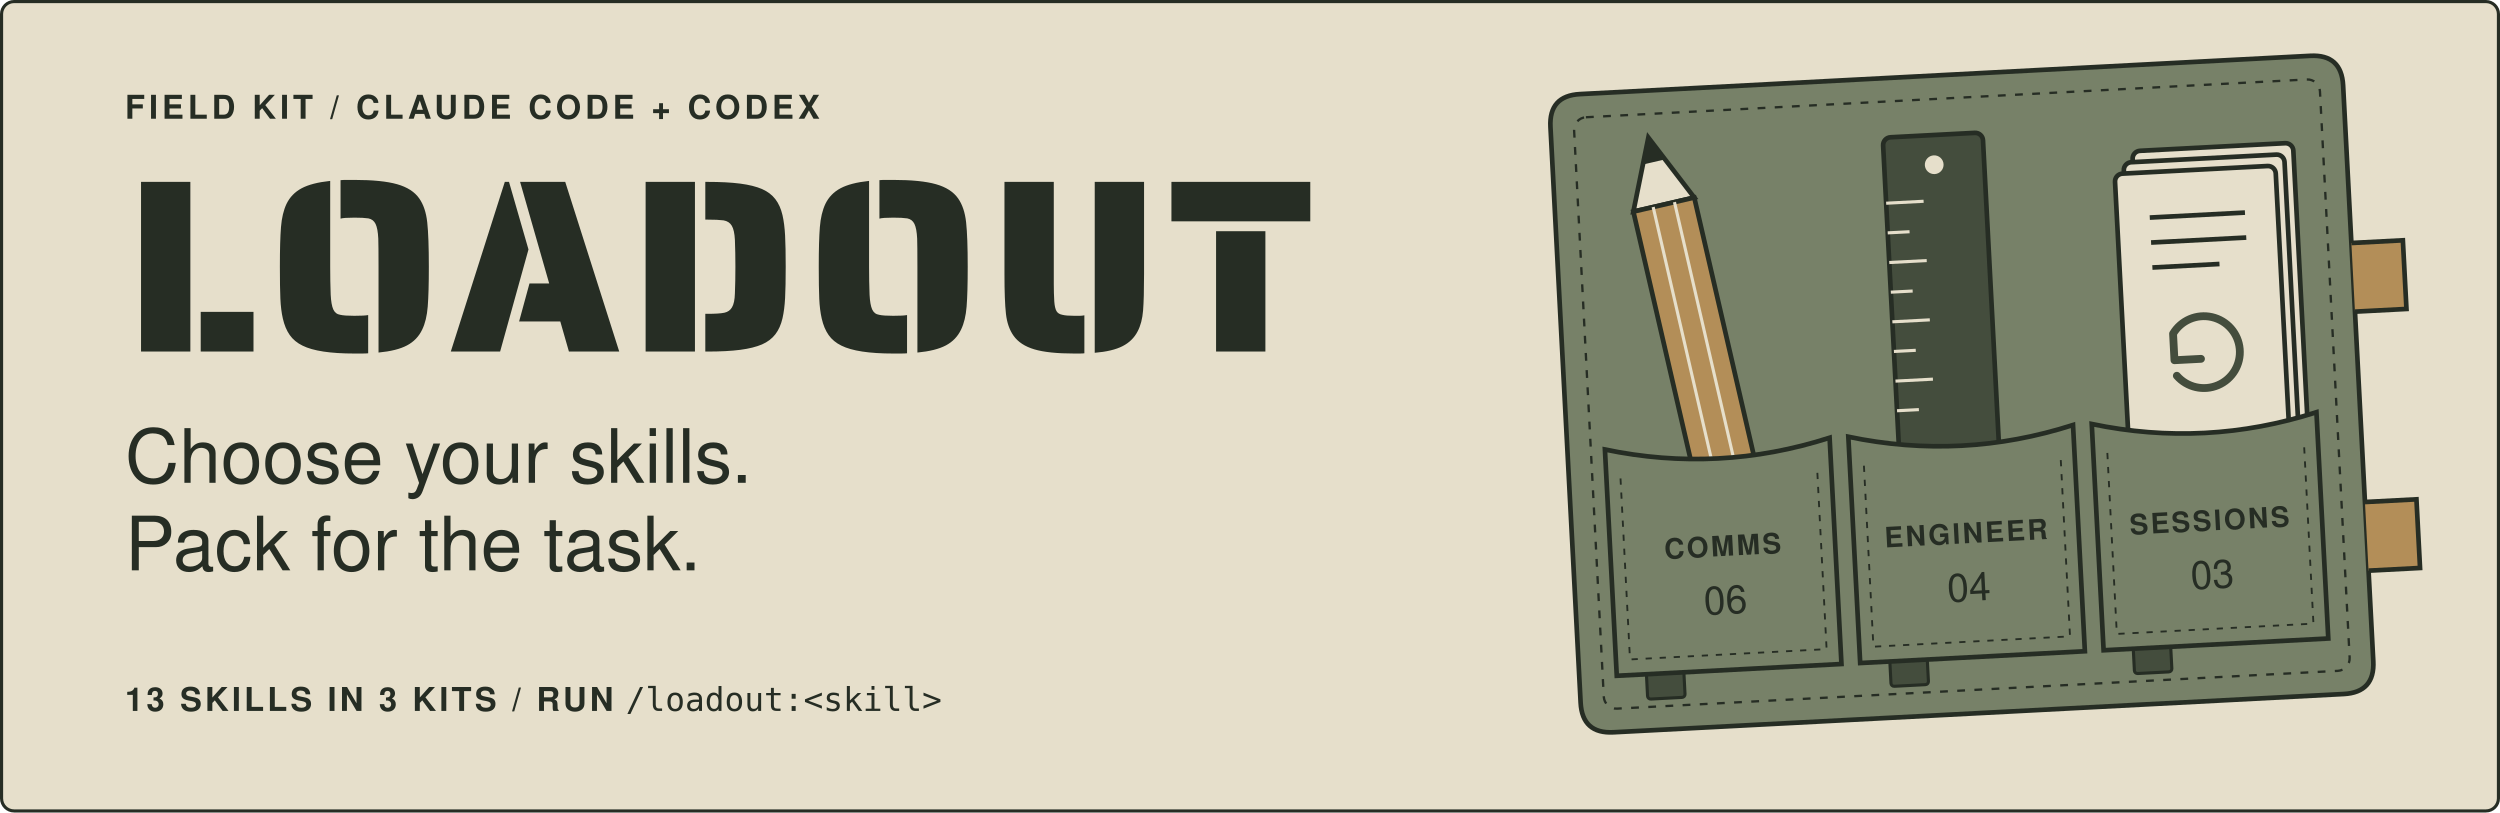
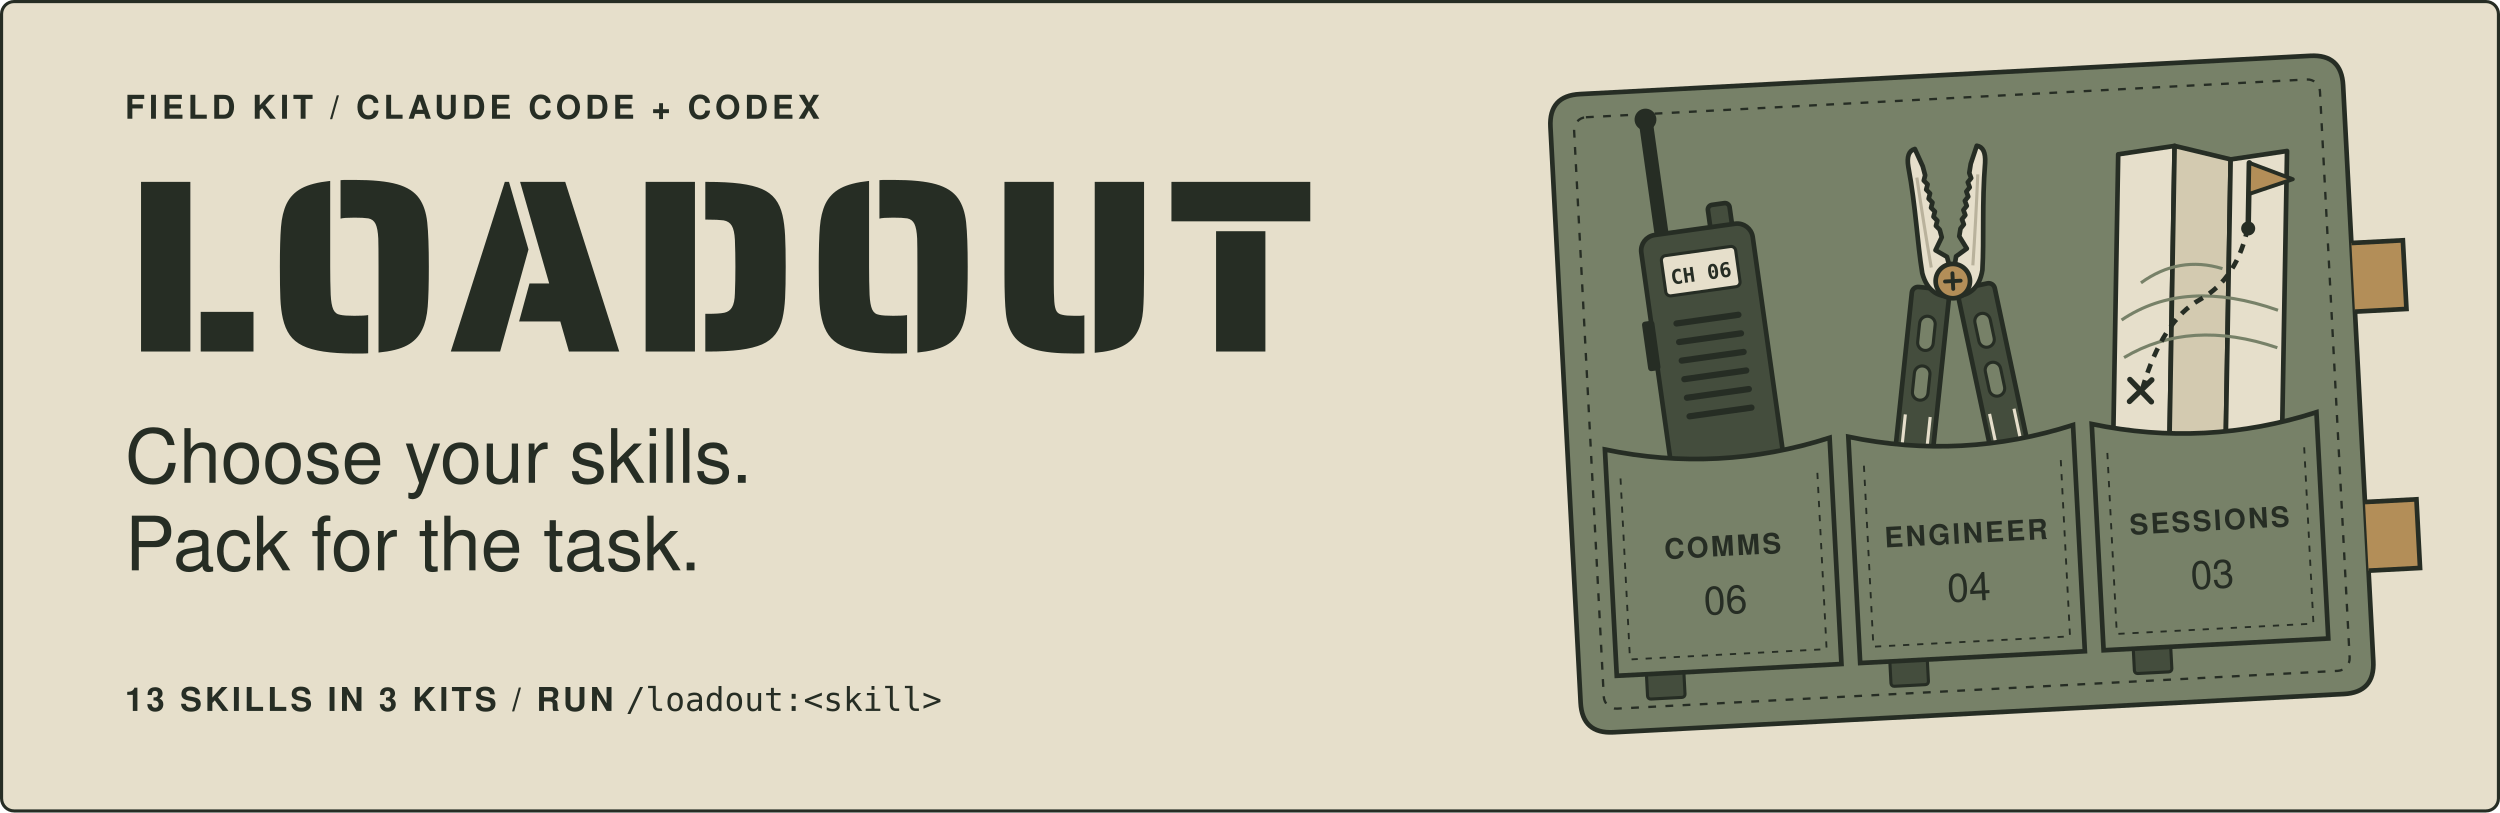
<svg xmlns="http://www.w3.org/2000/svg" viewBox="0 0 1600 520" width="1600" height="520" role="img" aria-label="Loadout: 13 agent skills in three field kits for Claude Code and Codex">
  <rect x="1" y="1" width="1598" height="518" rx="8" fill="#E6DFCB" stroke="#262D24" stroke-width="2" />
  <g fill="#262D24" font-family="'Helvetica Neue', Helvetica, 'Segoe UI', sans-serif">
    <text x="80" y="76" font-size="21" font-weight="600" letter-spacing="2.5">FIELD KIT / CLAUDE CODE + CODEX</text>
    <g transform="translate(80 225) scale(0.1578401)">
      <path d="M65.0 -688.0H265.0V0.0H65.0ZM307.0 -161.0H521.0V0.0H307.0ZM1028.0 -344.0Q1028.0 -431.0 1027.0 -458.0Q1025.0 -499.0 1016.0 -517.5Q1007.0 -536.0 987.0 -540.0Q967.0 -543.0 930.0 -543.0Q887.0 -543.0 874.0 -539.0V-695.0Q883.0 -696.0 901.0 -696.0H930.0Q1042.0 -696.0 1103.5 -678.5Q1165.0 -661.0 1193.0 -621.0Q1219.0 -584.0 1225.5 -524.0Q1232.0 -464.0 1232.0 -344.0Q1232.0 -239.0 1227.5 -182.5Q1223.0 -126.0 1205.0 -89.0Q1185.0 -47.0 1143.5 -25.0Q1102.0 -3.0 1028.0 4.0ZM720.0 -24.0Q687.0 -40.0 668.0 -67.0Q649.0 -94.0 640.0 -134.0Q632.0 -169.0 630.0 -214.5Q628.0 -260.0 628.0 -344.0Q628.0 -449.0 632.5 -505.0Q637.0 -561.0 655.0 -599.0Q675.0 -640.0 716.0 -662.0Q757.0 -684.0 832.0 -692.0V-344.0Q832.0 -285.0 834.0 -231.0Q836.0 -190.0 844.5 -171.0Q853.0 -152.0 873.0 -149.0Q890.0 -145.0 930.0 -145.0Q971.0 -145.0 986.0 -148.0V7.0Q977.0 8.0 959.0 8.0H930.0Q784.0 8.0 720.0 -24.0ZM1540.0 -688.0H1557.0L1636.0 -414.0L1521.0 0.0H1321.0ZM1765.0 -122.0H1598.0L1640.0 -276.0H1720.0L1602.0 -688.0H1785.0L2004.0 0.0H1800.0ZM2111.0 -688.0H2311.0V0.0H2111.0ZM2353.0 -153.0H2361.0Q2410.0 -153.0 2430.5 -157.5Q2451.0 -162.0 2461.0 -179.0Q2472.0 -197.0 2473.0 -236.0Q2475.0 -286.0 2475.0 -344.0Q2475.0 -401.0 2473.0 -453.0Q2471.0 -492.0 2460.5 -510.0Q2450.0 -528.0 2427.0 -532.0Q2404.0 -535.0 2361.0 -535.0H2353.0V-688.0H2361.0Q2441.0 -688.0 2494.5 -681.0Q2548.0 -674.0 2583.0 -659.0Q2617.0 -644.0 2637.0 -618.0Q2657.0 -592.0 2666.0 -553.0Q2674.0 -518.0 2676.5 -470.5Q2679.0 -423.0 2679.0 -344.0Q2679.0 -264.0 2676.5 -217.0Q2674.0 -170.0 2666.0 -135.0Q2657.0 -96.0 2637.0 -70.0Q2617.0 -44.0 2583.0 -29.0Q2548.0 -14.0 2494.5 -7.0Q2441.0 0.0 2361.0 0.0H2353.0ZM3213.0 -344.0Q3213.0 -431.0 3212.0 -458.0Q3210.0 -499.0 3201.0 -517.5Q3192.0 -536.0 3172.0 -540.0Q3152.0 -543.0 3115.0 -543.0Q3072.0 -543.0 3059.0 -539.0V-695.0Q3068.0 -696.0 3086.0 -696.0H3115.0Q3227.0 -696.0 3288.5 -678.5Q3350.0 -661.0 3378.0 -621.0Q3404.0 -584.0 3410.5 -524.0Q3417.0 -464.0 3417.0 -344.0Q3417.0 -239.0 3412.5 -182.5Q3408.0 -126.0 3390.0 -89.0Q3370.0 -47.0 3328.5 -25.0Q3287.0 -3.0 3213.0 4.0ZM2905.0 -24.0Q2872.0 -40.0 2853.0 -67.0Q2834.0 -94.0 2825.0 -134.0Q2817.0 -169.0 2815.0 -214.5Q2813.0 -260.0 2813.0 -344.0Q2813.0 -449.0 2817.5 -505.0Q2822.0 -561.0 2840.0 -599.0Q2860.0 -640.0 2901.0 -662.0Q2942.0 -684.0 3017.0 -692.0V-344.0Q3017.0 -285.0 3019.0 -231.0Q3021.0 -190.0 3029.5 -171.0Q3038.0 -152.0 3058.0 -149.0Q3075.0 -145.0 3115.0 -145.0Q3156.0 -145.0 3171.0 -148.0V7.0Q3162.0 8.0 3144.0 8.0H3115.0Q2969.0 8.0 2905.0 -24.0ZM3603.0 -64.0Q3578.0 -99.0 3572.0 -153.0Q3566.0 -207.0 3566.0 -314.0V-688.0H3766.0V-274.0Q3766.0 -237.0 3768.0 -203.0Q3770.0 -176.0 3777.0 -164.0Q3784.0 -152.0 3801.0 -149.0Q3816.0 -145.0 3849.0 -145.0H3872.0Q3880.0 -145.0 3890.0 -147.0V7.0Q3883.0 8.0 3870.0 8.0H3849.0Q3744.0 8.0 3687.0 -9.0Q3630.0 -26.0 3603.0 -64.0ZM3932.0 -688.0H4132.0V-314.0Q4132.0 -216.0 4128.0 -166.0Q4124.0 -116.0 4106.0 -82.0Q4086.0 -43.0 4045.0 -22.0Q4004.0 -1.0 3932.0 5.0ZM4243.0 -688.0H4806.0V-528.0H4243.0ZM4424.0 -488.0H4624.0V0.0H4424.0Z" />
    </g>
    <text x="80" y="309" font-size="48" font-weight="500">Choose your skills.</text>
    <text x="80" y="365" font-size="48" font-weight="500">Pack for the task.</text>
    <text x="80" y="455" font-size="21" font-weight="600" letter-spacing="2">13 SKILLS IN 3 KITS / RUN <tspan font-family="Menlo, Consolas, 'DejaVu Sans Mono', monospace" font-weight="500" letter-spacing="0">/loadout:&lt;skill&gt;</tspan>
    </text>
  </g>
  <g transform="rotate(-3 1250 260)">
    <path d="M1026 73 H1482 M1026 94 H1482" stroke="#444D3D" stroke-width="9" />
    <path d="M1002 68 Q1002 48 1022 48 H1490 Q1510 48 1510 68 V437 Q1510 457 1490 457 H1022 Q1002 457 1002 437 Z" fill="#778168" stroke="#262D24" stroke-width="3" />
    <rect x="1017" y="63" width="478" height="379" rx="8" fill="none" stroke="#262D24" stroke-width="1.5" stroke-dasharray="5 6" />
    <path d="M1510 169 H1543 V213 H1510 M1510 335 H1543 V379 H1510" fill="#B38E58" stroke="#262D24" stroke-width="3" />
-     <g transform="rotate(-10 1088 213)">
-       <path d="M1068 120 L1088 76 L1108 120 Z" fill="#E6DFCB" stroke="#262D24" stroke-width="3" />
-       <path d="M1081 92 L1088 76 L1095 92 Z" fill="#262D24" />
-       <rect x="1068" y="120" width="40" height="219" fill="#B38E58" stroke="#262D24" stroke-width="3" />
-       <path d="M1081 120 V339 M1095 120 V339" stroke="#E6DFCB" stroke-width="2" />
+     <g transform="rotate(-5 1098 220)">
+       <rect x="1072" y="64" width="9" height="84" rx="4.5" fill="#262D24" />
+       <circle cx="1076.5" cy="64" r="7" fill="#262D24" />
+       <rect x="1108" y="124" width="14" height="18" rx="3" fill="#444D3D" stroke="#262D24" stroke-width="3" />
+       <rect x="1062" y="138" width="72" height="170" rx="10" fill="#444D3D" stroke="#262D24" stroke-width="3" />
+       <rect x="1056" y="192" width="8" height="32" rx="2" fill="#262D24" />
+       <rect x="1074" y="152" width="48" height="26" rx="3" fill="#E6DFCB" stroke="#262D24" stroke-width="2" />
+       <text x="1098" y="171" font-size="13" font-weight="700" text-anchor="middle" fill="#262D24" font-family="Menlo, Consolas, monospace">CH 06</text>
+       <path d="M1078 196 H1118 M1078 208 H1118 M1078 220 H1118 M1078 232 H1118 M1078 244 H1118 M1078 256 H1118" stroke="#262D24" stroke-width="4" stroke-linecap="round" />
    </g>
-     <rect x="1214" y="86" width="64" height="254" rx="5" fill="#444D3D" stroke="#262D24" stroke-width="3" />
-     <circle cx="1246" cy="105" r="6" fill="#E6DFCB" />
-     <path d="M1214 128 h24" stroke="#E6DFCB" stroke-width="2" />
-     <path d="M1214 147 h14" stroke="#E6DFCB" stroke-width="2" />
-     <path d="M1214 166 h24" stroke="#E6DFCB" stroke-width="2" />
-     <path d="M1214 185 h14" stroke="#E6DFCB" stroke-width="2" />
-     <path d="M1214 204 h24" stroke="#E6DFCB" stroke-width="2" />
-     <path d="M1214 223 h14" stroke="#E6DFCB" stroke-width="2" />
-     <path d="M1214 242 h24" stroke="#E6DFCB" stroke-width="2" />
-     <path d="M1214 261 h14" stroke="#E6DFCB" stroke-width="2" />
-     <rect x="1373" y="103" width="103" height="208" rx="5" fill="#E6DFCB" stroke="#262D24" stroke-width="3" />
-     <rect x="1367" y="110" width="103" height="208" rx="5" fill="#E6DFCB" stroke="#262D24" stroke-width="3" />
-     <rect x="1361" y="117" width="103" height="208" rx="5" fill="#E6DFCB" stroke="#262D24" stroke-width="3" />
-     <path d="M1382 146 H1443 M1382 162 H1443 M1382 178 H1425" stroke="#262D24" stroke-width="3" />
-     <path d="M1393 221 A23 23 0 1 1 1394 248 M1393 221 V238 H1410" fill="none" stroke="#444D3D" stroke-width="5" stroke-linecap="round" stroke-linejoin="round" />
+     <g transform="rotate(9 1254 178)">
+       <rect x="1229" y="186" width="24" height="150" rx="4" fill="#444D3D" stroke="#262D24" stroke-width="3" />
+       <rect x="1236" y="204" width="10" height="22" rx="5" fill="#778168" stroke="#262D24" stroke-width="2" />
+       <rect x="1236" y="236" width="10" height="22" rx="5" fill="#778168" stroke="#262D24" stroke-width="2" />
+       <path d="M1233 268 V330 M1249 268 V330" stroke="#E6DFCB" stroke-width="2" />
+     </g>
+     <g transform="rotate(-9 1254 178)">
+       <rect x="1255" y="186" width="24" height="150" rx="4" fill="#444D3D" stroke="#262D24" stroke-width="3" />
+       <rect x="1262" y="204" width="10" height="22" rx="5" fill="#778168" stroke="#262D24" stroke-width="2" />
+       <rect x="1262" y="236" width="10" height="22" rx="5" fill="#778168" stroke="#262D24" stroke-width="2" />
+       <path d="M1259 268 V330 M1275 268 V330" stroke="#E6DFCB" stroke-width="2" />
+     </g>
+     <path d="M1254 190 L1254 164 L1248 158 L1254 151 L1254 146 L1252.3 143 L1254 140 L1252.3 137 L1254 134 L1252.3 131 L1254 128 L1252.3 125 L1254 122 L1252.3 119 L1254 116 L1252.3 113 L1254 110 L1254 104 L1252 92 Q1246 92 1245 102 C1243 128 1238 150 1236 170 Q1236 188 1254 190 Z" fill="#E6DFCB" stroke="#262D24" stroke-width="3" stroke-linejoin="round" transform="rotate(-12 1254 178)" />
+     <path d="M1254 190 L1254 164 L1248 158 L1254 151 L1254 146 L1252.3 143 L1254 140 L1252.3 137 L1254 134 L1252.3 131 L1254 128 L1252.3 125 L1254 122 L1252.3 119 L1254 116 L1252.3 113 L1254 110 L1254 104 L1252 92 Q1246 92 1245 102 C1243 128 1238 150 1236 170 Q1236 188 1254 190 Z" fill="#E6DFCB" stroke="#262D24" stroke-width="3" stroke-linejoin="round" transform="rotate(12 1254 178) translate(2508 0) scale(-1 1)" />
+     <path d="M1248.5 110 Q1245 140 1242.5 168" fill="none" stroke="#B9B29C" stroke-width="2" transform="rotate(-12 1254 178)" />
+     <path d="M1248.5 110 Q1245 140 1242.5 168" fill="none" stroke="#B9B29C" stroke-width="2" transform="rotate(12 1254 178) translate(2508 0) scale(-1 1)" />
+     <circle cx="1254" cy="180" r="11" fill="#B38E58" stroke="#262D24" stroke-width="3" />
+     <path d="M1249 180 H1259 M1254 175 V185" stroke="#262D24" stroke-width="2.5" stroke-linecap="round" />
+     <g transform="rotate(4 1410 220)">
+       <path d="M1356 108 L1392 102 V300 H1356 Z" fill="#E6DFCB" stroke="#262D24" stroke-width="3" stroke-linejoin="round" />
+       <path d="M1392 102 L1428 110 V300 H1392 Z" fill="#D3CAB0" stroke="#262D24" stroke-width="3" stroke-linejoin="round" />
+       <path d="M1428 110 L1464 104 V300 H1428 Z" fill="#E6DFCB" stroke="#262D24" stroke-width="3" stroke-linejoin="round" />
+       <path d="M1360 214 Q1400 186 1460 206 M1362 238 Q1404 212 1460 230 M1372 190 Q1396 172 1424 180" fill="none" stroke="#778168" stroke-width="2" />
+       <path d="M1374 258 Q1386 214 1410 200 T1440 152" fill="none" stroke="#262D24" stroke-width="3" stroke-dasharray="6 5" />
+       <path d="M1366 252 l14 14 m0 -14 l-14 14" stroke="#262D24" stroke-width="3.5" stroke-linecap="round" />
+       <path d="M1440 154 V112" stroke="#262D24" stroke-width="3.5" stroke-linecap="round" />
+       <path d="M1440 112 L1468 122 L1440 132 Z" fill="#B38E58" stroke="#262D24" stroke-width="2.5" stroke-linejoin="round" />
+       <circle cx="1440" cy="154" r="4.5" fill="#262D24" />
+     </g>
    <rect x="1045" y="395" width="24" height="42" rx="2" fill="#444D3D" stroke="#262D24" stroke-width="2" />
    <path d="M1026 276 Q1098 295 1170 276 V421 H1026 Z" fill="#778168" stroke="#262D24" stroke-width="3" />
    <path d="M1035 295 V411 H1161 V295" fill="none" stroke="#262D24" stroke-width="1.2" stroke-dasharray="4 5" />
    <g fill="#262D24" font-family="'Helvetica Neue', Helvetica, 'Segoe UI', sans-serif" text-anchor="middle">
      <text x="1098" y="348" font-size="18" font-weight="700" letter-spacing="1.5">COMMS</text>
      <text x="1098" y="385" font-size="25" font-weight="500">06</text>
    </g>
    <rect x="1201" y="395" width="24" height="42" rx="2" fill="#444D3D" stroke="#262D24" stroke-width="2" />
    <path d="M1182 276 Q1254 295 1326 276 V421 H1182 Z" fill="#778168" stroke="#262D24" stroke-width="3" />
    <path d="M1191 295 V411 H1317 V295" fill="none" stroke="#262D24" stroke-width="1.2" stroke-dasharray="4 5" />
    <g fill="#262D24" font-family="'Helvetica Neue', Helvetica, 'Segoe UI', sans-serif" text-anchor="middle">
      <text x="1254" y="348" font-size="18" font-weight="700" letter-spacing="1.5">ENGINEER</text>
      <text x="1254" y="385" font-size="25" font-weight="500">04</text>
    </g>
    <rect x="1357" y="395" width="24" height="42" rx="2" fill="#444D3D" stroke="#262D24" stroke-width="2" />
    <path d="M1338 276 Q1410 295 1482 276 V421 H1338 Z" fill="#778168" stroke="#262D24" stroke-width="3" />
    <path d="M1347 295 V411 H1473 V295" fill="none" stroke="#262D24" stroke-width="1.2" stroke-dasharray="4 5" />
    <g fill="#262D24" font-family="'Helvetica Neue', Helvetica, 'Segoe UI', sans-serif" text-anchor="middle">
      <text x="1410" y="348" font-size="18" font-weight="700" letter-spacing="1.5">SESSIONS</text>
      <text x="1410" y="385" font-size="25" font-weight="500">03</text>
    </g>
  </g>
</svg>
